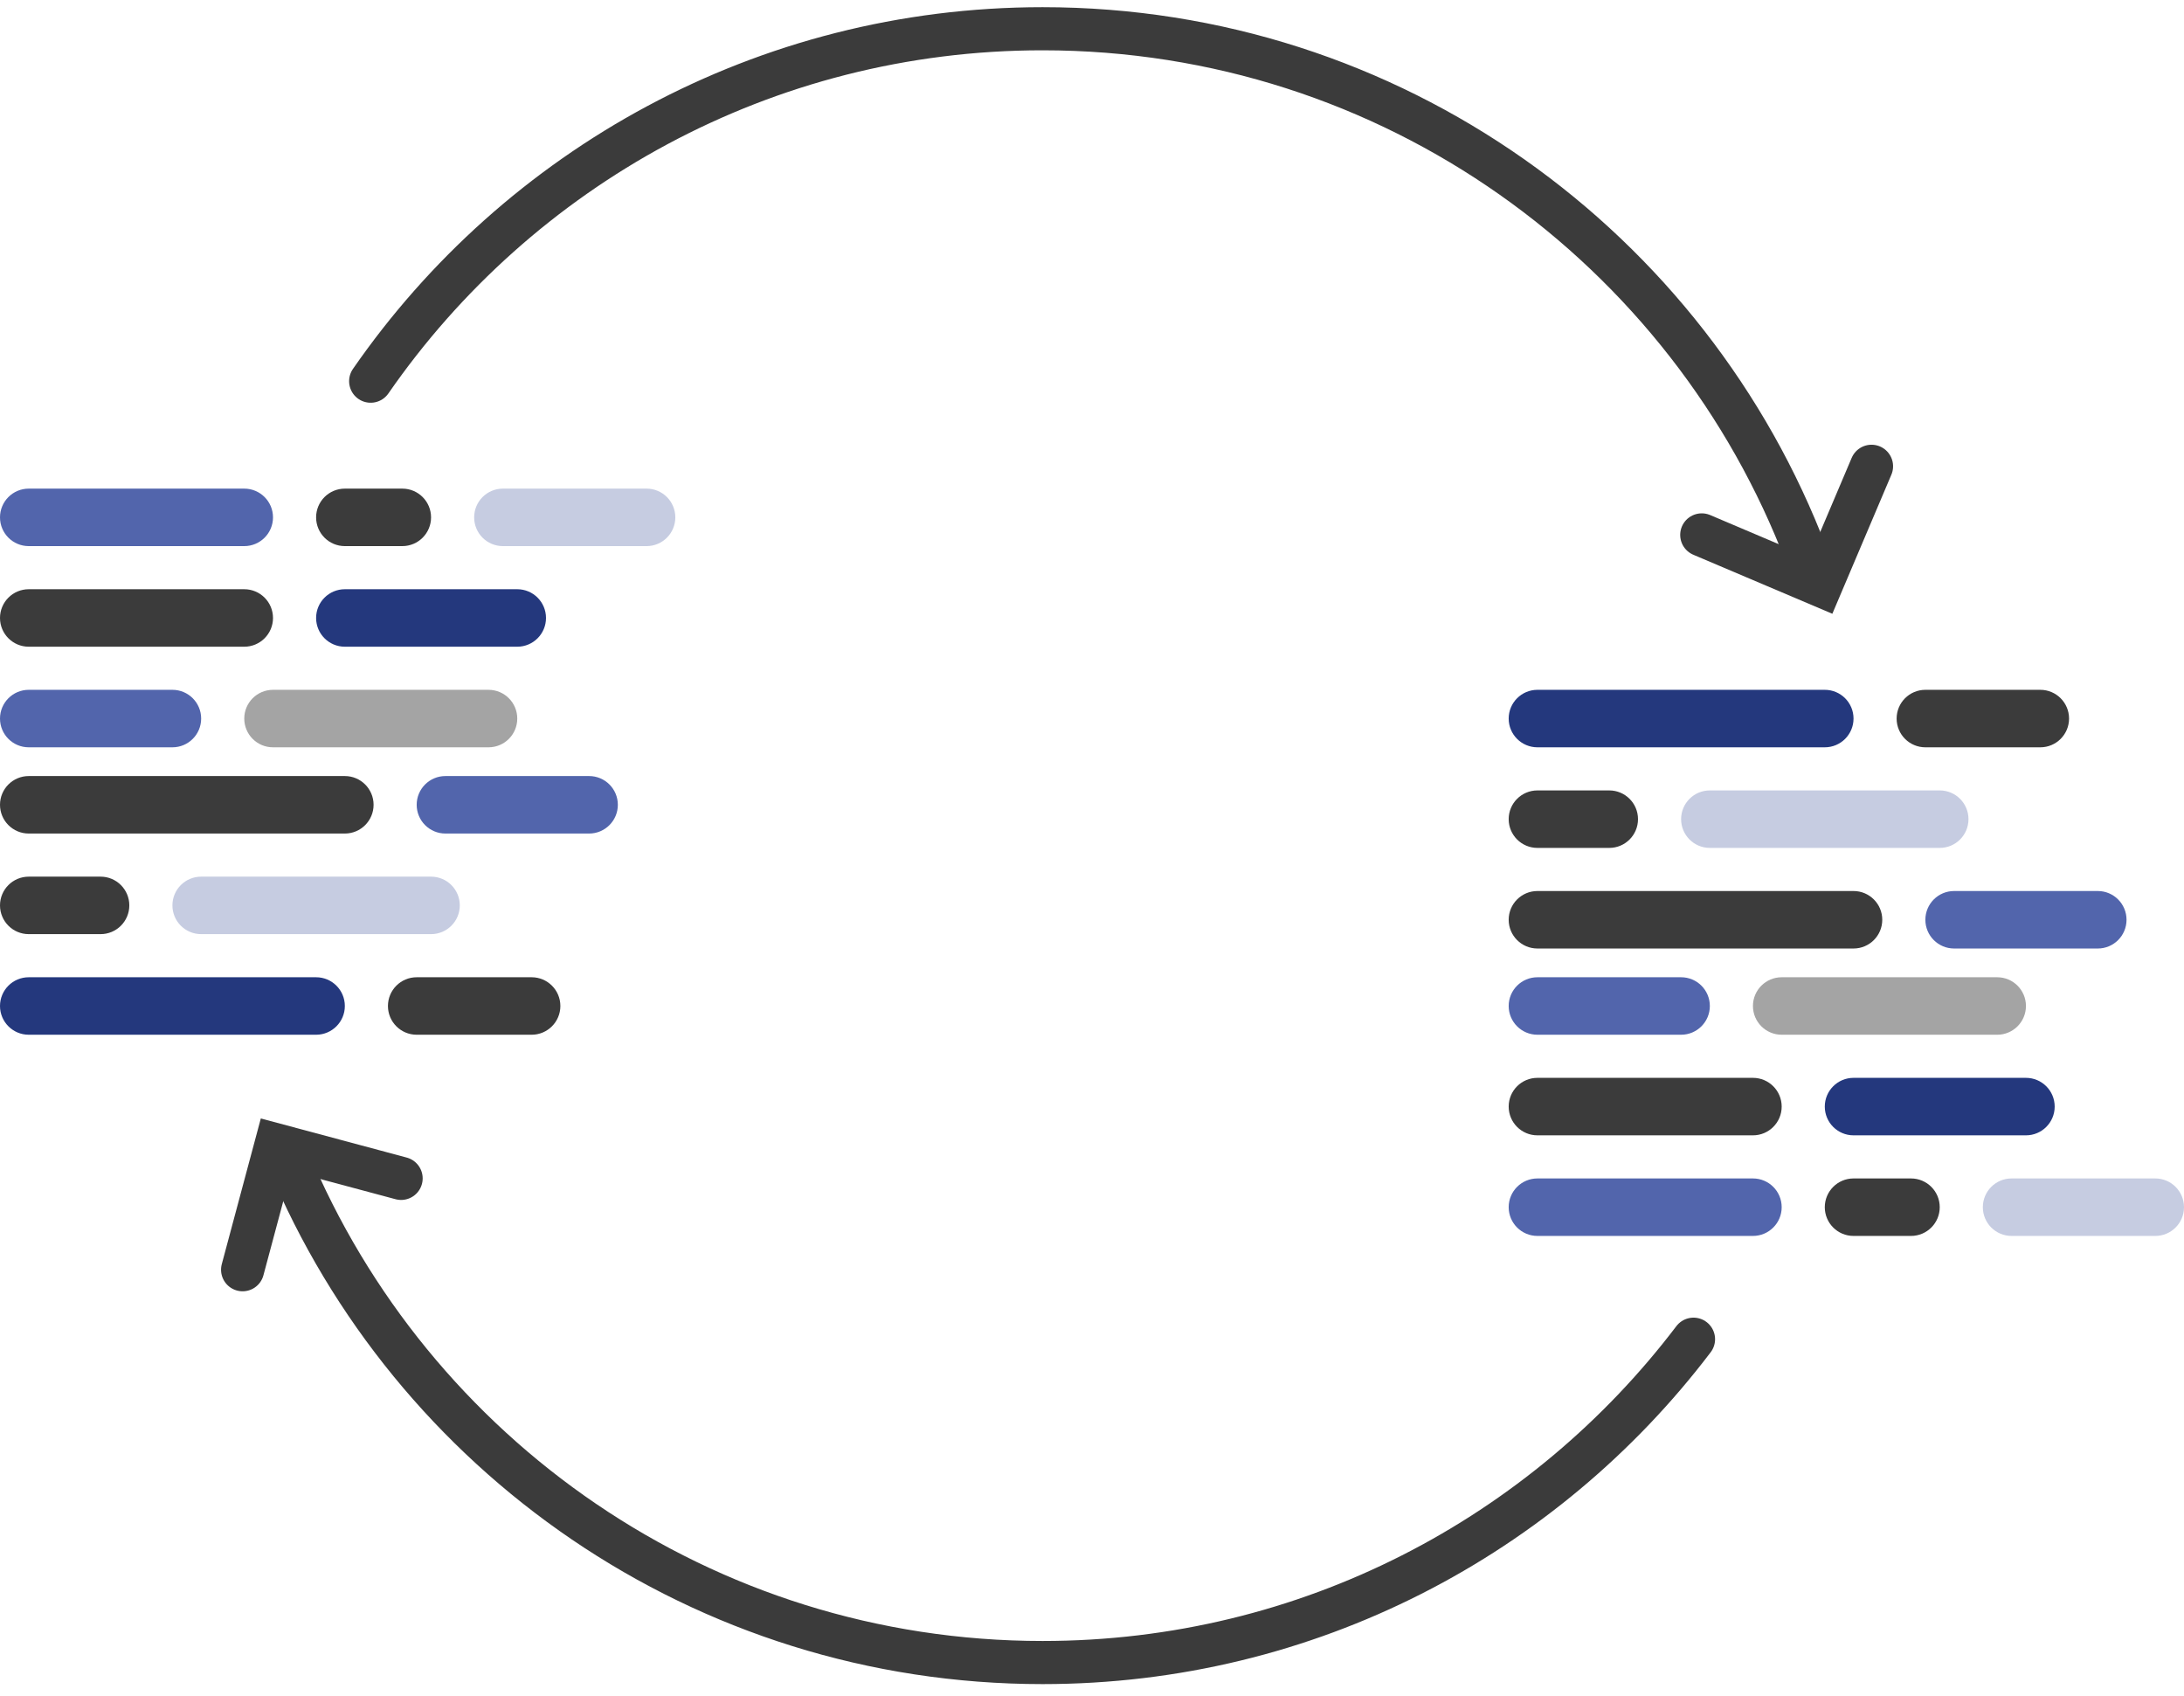
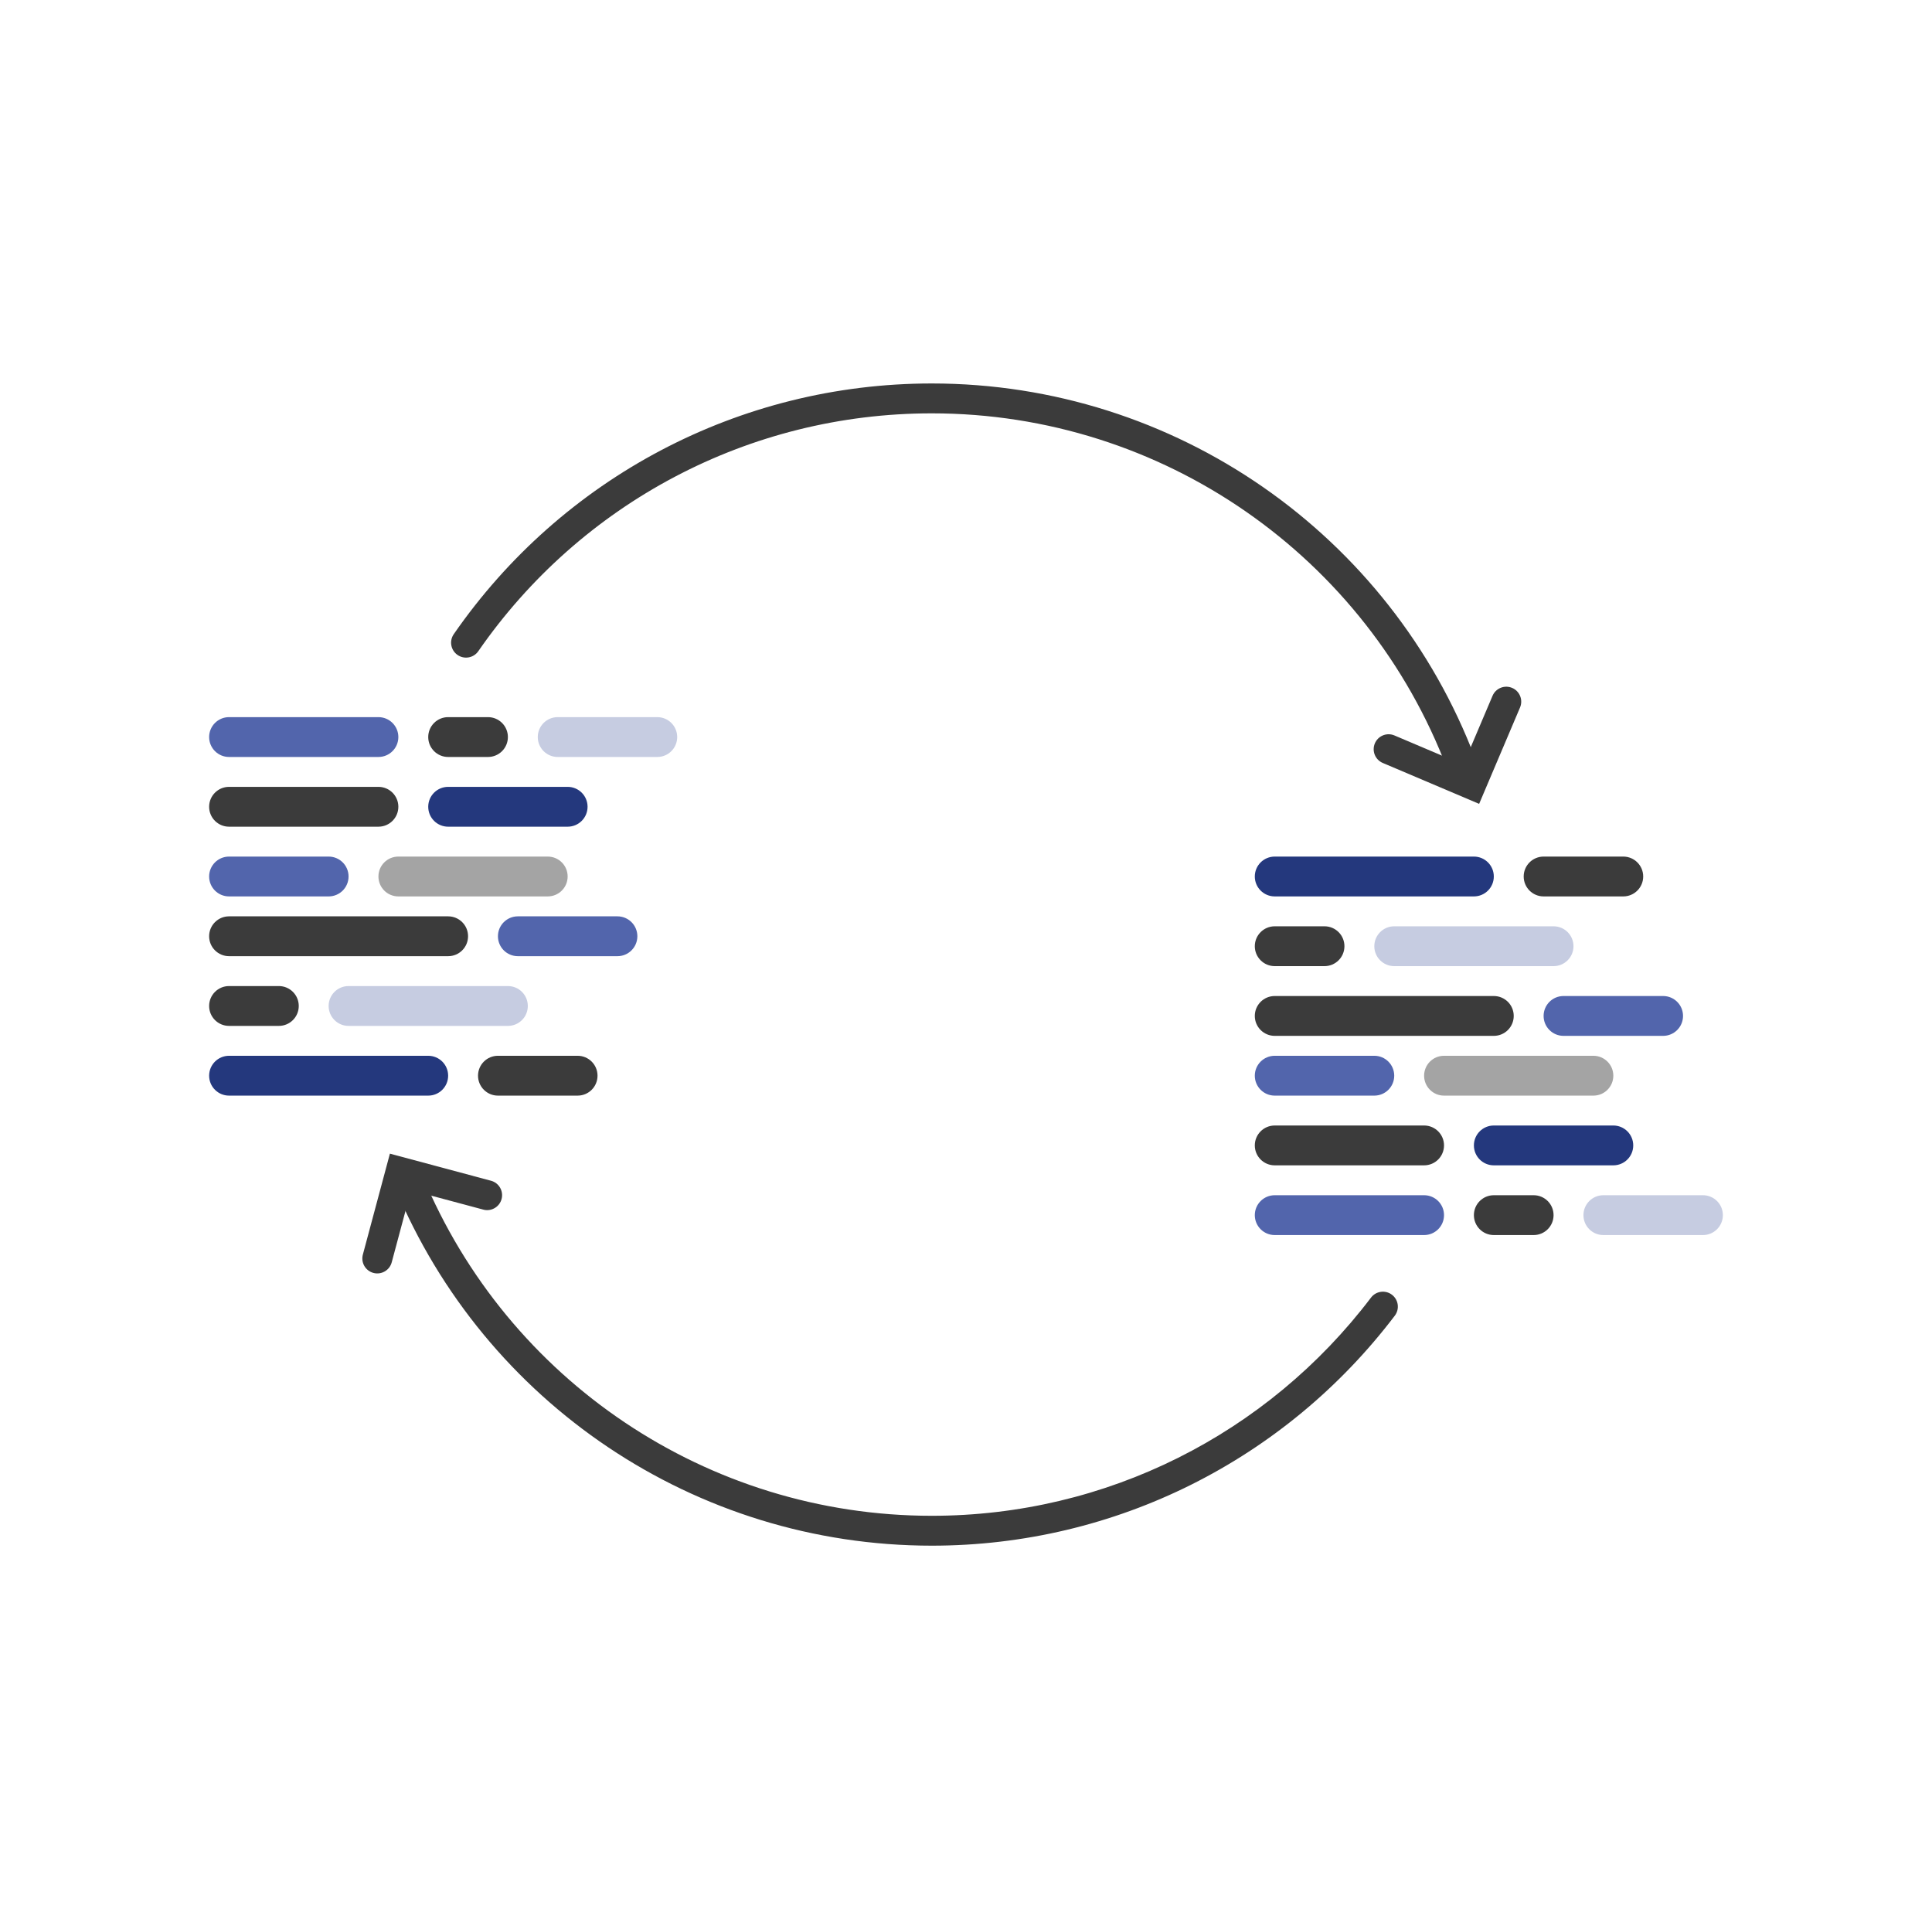
- <svg xmlns="http://www.w3.org/2000/svg" width="152" height="118" viewBox="0 0 152 118">
-   <g fill="none" fill-rule="evenodd" transform="translate(0 2)">
-     <g stroke="#3B3B3B" stroke-linecap="round" stroke-width="3" transform="translate(16)">
-       <path d="M4.063,78.67 C12.621,99.23 32.905,113.685 56.564,113.685 C75.055,113.685 91.483,104.857 101.864,91.186 M109.735,36.7 C101.604,15.249 80.865,0 56.564,0 C37.177,0 20.057,9.706 9.797,24.524" />
-       <polyline points="112.85 28.327 112.85 37.339 103.839 37.339" transform="rotate(23 108.345 32.833)" />
-       <polyline points="10.905 78.677 10.905 87.672 1.894 87.672" transform="rotate(-165 6.4 83.174)" />
-     </g>
-     <g fill-rule="nonzero" transform="translate(0 32)">
-       <path fill="#5265AC" d="M2,2.22044605e-16 L17,2.22044605e-16 C18.105,2.22044605e-16 19,0.895 19,2 C19,3.105 18.105,4 17,4 L2,4 C0.895,4 0,3.105 0,2 C0,0.895 0.895,2.22044605e-16 2,2.22044605e-16 Z" />
-       <path fill="#3B3B3B" d="M2,20 L24,20 C25.105,20 26,20.895 26,22 C26,23.105 25.105,24 24,24 L2,24 C0.895,24 0,23.105 0,22 C0,20.895 0.895,20 2,20 Z" />
-       <path fill="#C6CCE1" d="M14,27 L30,27 C31.105,27 32,27.895 32,29 C32,30.105 31.105,31 30,31 L14,31 C12.895,31 12,30.105 12,29 C12,27.895 12.895,27 14,27 Z" />
-       <path fill="#3B3B3B" d="M2,7 L17,7 C18.105,7 19,7.895 19,9 C19,10.105 18.105,11 17,11 L2,11 C0.895,11 0,10.105 0,9 C0,7.895 0.895,7 2,7 Z" />
-       <path fill="#A4A4A4" d="M19,14 L34,14 C35.105,14 36,14.895 36,16 C36,17.105 35.105,18 34,18 L19,18 C17.895,18 17,17.105 17,16 C17,14.895 17.895,14 19,14 Z" />
-       <path fill="#3B3B3B" d="M2,27 L7,27 C8.105,27 9,27.895 9,29 C9,30.105 8.105,31 7,31 L2,31 C0.895,31 0,30.105 0,29 C0,27.895 0.895,27 2,27 Z" />
-       <path fill="#5265AC" d="M2 14L12 14C13.105 14 14 14.895 14 16 14 17.105 13.105 18 12 18L2 18C.895 18 0 17.105 0 16 0 14.895.895 14 2 14zM31 20L41 20C42.105 20 43 20.895 43 22 43 23.105 42.105 24 41 24L31 24C29.895 24 29 23.105 29 22 29 20.895 29.895 20 31 20z" />
-       <path fill="#C6CCE1" d="M35,0 L45,0 C46.105,0 47,0.895 47,2 C47,3.105 46.105,4 45,4 L35,4 C33.895,4 33,3.105 33,2 C33,0.895 33.895,0 35,0 Z" />
-       <path fill="#3B3B3B" d="M24,2.22044605e-16 L28,2.22044605e-16 C29.105,2.22044605e-16 30,0.895 30,2 C30,3.105 29.105,4 28,4 L24,4 C22.895,4 22,3.105 22,2 C22,0.895 22.895,2.22044605e-16 24,2.22044605e-16 Z" />
-       <path fill="#24387D" d="M2 34L22 34C23.105 34 24 34.895 24 36 24 37.105 23.105 38 22 38L2 38C.895 38 0 37.105 0 36 0 34.895.895 34 2 34zM24 7L36 7C37.105 7 38 7.895 38 9 38 10.105 37.105 11 36 11L24 11C22.895 11 22 10.105 22 9 22 7.895 22.895 7 24 7z" />
-       <path fill="#3B3B3B" d="M29,34 L37,34 C38.105,34 39,34.895 39,36 C39,37.105 38.105,38 37,38 L29,38 C27.895,38 27,37.105 27,36 C27,34.895 27.895,34 29,34 Z" />
-     </g>
-     <g fill-rule="nonzero" transform="matrix(1 0 0 -1 105 84)">
-       <path fill="#5265AC" d="M2,2.22044605e-16 L17,2.22044605e-16 C18.105,2.22044605e-16 19,0.895 19,2 C19,3.105 18.105,4 17,4 L2,4 C0.895,4 0,3.105 0,2 C0,0.895 0.895,2.22044605e-16 2,2.22044605e-16 Z" />
-       <path fill="#3B3B3B" d="M2,20 L24,20 C25.105,20 26,20.895 26,22 C26,23.105 25.105,24 24,24 L2,24 C0.895,24 0,23.105 0,22 C0,20.895 0.895,20 2,20 Z" />
-       <path fill="#C6CCE1" d="M14,27 L30,27 C31.105,27 32,27.895 32,29 C32,30.105 31.105,31 30,31 L14,31 C12.895,31 12,30.105 12,29 C12,27.895 12.895,27 14,27 Z" />
-       <path fill="#3B3B3B" d="M2,7 L17,7 C18.105,7 19,7.895 19,9 C19,10.105 18.105,11 17,11 L2,11 C0.895,11 0,10.105 0,9 C0,7.895 0.895,7 2,7 Z" />
-       <path fill="#A4A4A4" d="M19,14 L34,14 C35.105,14 36,14.895 36,16 C36,17.105 35.105,18 34,18 L19,18 C17.895,18 17,17.105 17,16 C17,14.895 17.895,14 19,14 Z" />
-       <path fill="#3B3B3B" d="M2,27 L7,27 C8.105,27 9,27.895 9,29 C9,30.105 8.105,31 7,31 L2,31 C0.895,31 0,30.105 0,29 C0,27.895 0.895,27 2,27 Z" />
-       <path fill="#5265AC" d="M2 14L12 14C13.105 14 14 14.895 14 16 14 17.105 13.105 18 12 18L2 18C.895 18 0 17.105 0 16 0 14.895.895 14 2 14zM31 20L41 20C42.105 20 43 20.895 43 22 43 23.105 42.105 24 41 24L31 24C29.895 24 29 23.105 29 22 29 20.895 29.895 20 31 20z" />
-       <path fill="#C6CCE1" d="M35,0 L45,0 C46.105,0 47,0.895 47,2 C47,3.105 46.105,4 45,4 L35,4 C33.895,4 33,3.105 33,2 C33,0.895 33.895,0 35,0 Z" />
-       <path fill="#3B3B3B" d="M24,2.22044605e-16 L28,2.22044605e-16 C29.105,2.22044605e-16 30,0.895 30,2 C30,3.105 29.105,4 28,4 L24,4 C22.895,4 22,3.105 22,2 C22,0.895 22.895,2.22044605e-16 24,2.22044605e-16 Z" />
-       <path fill="#24387D" d="M2 34L22 34C23.105 34 24 34.895 24 36 24 37.105 23.105 38 22 38L2 38C.895 38 0 37.105 0 36 0 34.895.895 34 2 34zM24 7L36 7C37.105 7 38 7.895 38 9 38 10.105 37.105 11 36 11L24 11C22.895 11 22 10.105 22 9 22 7.895 22.895 7 24 7z" />
-       <path fill="#3B3B3B" d="M29,34 L37,34 C38.105,34 39,34.895 39,36 C39,37.105 38.105,38 37,38 L29,38 C27.895,38 27,37.105 27,36 C27,34.895 27.895,34 29,34 Z" />
-     </g>
+ <svg xmlns="http://www.w3.org/2000/svg" width="194" height="193" viewBox="0 0 194 193">
+   <g fill="none" fill-rule="evenodd" transform="translate(21 38.5)">
+     <path fill="#3B3B3B" fill-rule="nonzero" d="M21.448,79.593 C29.969,100.066 50.008,113.685 72.564,113.685 C90.097,113.685 106.266,105.48 116.669,91.779 C117.17,91.119 118.111,90.99 118.771,91.491 C119.43,91.992 119.559,92.933 119.058,93.593 C108.094,108.033 91.045,116.685 72.564,116.685 C48.786,116.685 27.661,102.327 18.679,80.746 C18.36,79.981 18.722,79.103 19.487,78.785 C20.252,78.467 21.13,78.829 21.448,79.593 Z M72.564,6.39488462e-14 C97.016,6.39488462e-14 118.614,15.181 127.138,37.668 C127.431,38.443 127.041,39.309 126.267,39.603 C125.492,39.896 124.626,39.506 124.332,38.732 C116.247,17.401 95.759,3 72.564,3 C54.172,3 37.306,12.037 27.03,26.878 C26.559,27.559 25.624,27.729 24.943,27.257 C24.262,26.786 24.092,25.851 24.564,25.17 C35.394,9.528 53.177,6.39488462e-14 72.564,6.39488462e-14 Z" />
+     <path fill="#3B3B3B" fill-rule="nonzero" d="M128.85,28.327 C129.63,28.327 130.271,28.922 130.343,29.683 L130.35,29.827 L130.35,40.339 L119.839,40.339 C119.01,40.339 118.339,39.667 118.339,38.839 C118.339,38.059 118.934,37.418 119.694,37.346 L119.839,37.339 L127.35,37.338 L127.35,29.827 C127.35,29.048 127.945,28.407 128.706,28.334 L128.85,28.327 Z" transform="rotate(23 124.345 34.333)" />
+     <path fill="#3B3B3B" fill-rule="nonzero" d="M26.905,78.677 C27.685,78.677 28.326,79.272 28.398,80.033 L28.405,80.177 L28.405,90.672 L17.894,90.672 C17.065,90.672 16.394,90 16.394,89.172 C16.394,88.392 16.989,87.751 17.749,87.678 L17.894,87.672 L25.405,87.671 L25.405,80.177 C25.405,79.398 26,78.757 26.761,78.684 L26.905,78.677 Z" transform="rotate(-165 22.4 84.674)" />
+     <path fill="#5265AC" d="M2,33.5 L17,33.5 C18.105,33.5 19,34.395 19,35.5 C19,36.605 18.105,37.5 17,37.5 L2,37.5 C0.895,37.5 1.3527075e-16,36.605 0,35.5 C-1.3527075e-16,34.395 0.895,33.5 2,33.5 Z" />
+     <path fill="#3B3B3B" d="M2,53.5 L24,53.5 C25.105,53.5 26,54.395 26,55.5 C26,56.605 25.105,57.5 24,57.5 L2,57.5 C0.895,57.5 1.3527075e-16,56.605 0,55.5 C-1.3527075e-16,54.395 0.895,53.5 2,53.5 Z" />
+     <path fill="#C6CCE1" d="M14,60.5 L30,60.5 C31.105,60.5 32,61.395 32,62.5 C32,63.605 31.105,64.5 30,64.5 L14,64.5 C12.895,64.5 12,63.605 12,62.5 C12,61.395 12.895,60.5 14,60.5 Z" />
+     <path fill="#3B3B3B" d="M2,40.5 L17,40.5 C18.105,40.5 19,41.395 19,42.5 C19,43.605 18.105,44.5 17,44.5 L2,44.5 C0.895,44.5 1.3527075e-16,43.605 0,42.5 C-1.3527075e-16,41.395 0.895,40.5 2,40.5 Z" />
+     <path fill="#A4A4A4" d="M19,47.5 L34,47.5 C35.105,47.5 36,48.395 36,49.5 C36,50.605 35.105,51.5 34,51.5 L19,51.5 C17.895,51.5 17,50.605 17,49.5 C17,48.395 17.895,47.5 19,47.5 Z" />
+     <path fill="#3B3B3B" d="M2,60.5 L7,60.5 C8.105,60.5 9,61.395 9,62.5 C9,63.605 8.105,64.5 7,64.5 L2,64.5 C0.895,64.5 1.3527075e-16,63.605 0,62.5 C-1.3527075e-16,61.395 0.895,60.5 2,60.5 Z" />
+     <path fill="#5265AC" d="M2 47.5L12 47.5C13.105 47.5 14 48.395 14 49.5 14 50.605 13.105 51.5 12 51.5L2 51.5C.895 51.5 1.3527075e-16 50.605 0 49.5-1.3527075e-16 48.395.895 47.5 2 47.5zM31 53.5L41 53.5C42.105 53.5 43 54.395 43 55.5 43 56.605 42.105 57.5 41 57.5L31 57.5C29.895 57.5 29 56.605 29 55.5 29 54.395 29.895 53.5 31 53.5z" />
+     <path fill="#C6CCE1" d="M35,33.5 L45,33.5 C46.105,33.5 47,34.395 47,35.5 C47,36.605 46.105,37.5 45,37.5 L35,37.5 C33.895,37.5 33,36.605 33,35.5 C33,34.395 33.895,33.5 35,33.5 Z" />
+     <path fill="#3B3B3B" d="M24,33.5 L28,33.5 C29.105,33.5 30,34.395 30,35.5 C30,36.605 29.105,37.5 28,37.5 L24,37.5 C22.895,37.5 22,36.605 22,35.5 C22,34.395 22.895,33.5 24,33.5 Z" />
+     <path fill="#24387D" d="M2 67.5L22 67.5C23.105 67.5 24 68.395 24 69.5 24 70.605 23.105 71.5 22 71.5L2 71.5C.895 71.5 1.3527075e-16 70.605 0 69.5-1.3527075e-16 68.395.895 67.5 2 67.5zM24 40.5L36 40.5C37.105 40.5 38 41.395 38 42.5 38 43.605 37.105 44.5 36 44.5L24 44.5C22.895 44.5 22 43.605 22 42.5 22 41.395 22.895 40.5 24 40.5z" />
+     <path fill="#3B3B3B" d="M29,67.5 L37,67.5 C38.105,67.5 39,68.395 39,69.5 C39,70.605 38.105,71.5 37,71.5 L29,71.5 C27.895,71.5 27,70.605 27,69.5 C27,68.395 27.895,67.5 29,67.5 Z" />
+     <path fill="#5265AC" d="M107,81.5 L122,81.5 C123.105,81.5 124,82.395 124,83.5 C124,84.605 123.105,85.5 122,85.5 L107,85.5 C105.895,85.5 105,84.605 105,83.5 C105,82.395 105.895,81.5 107,81.5 Z" transform="matrix(1 0 0 -1 0 167)" />
+     <path fill="#3B3B3B" d="M107,61.5 L129,61.5 C130.105,61.5 131,62.395 131,63.5 C131,64.605 130.105,65.5 129,65.5 L107,65.5 C105.895,65.5 105,64.605 105,63.5 C105,62.395 105.895,61.5 107,61.5 Z" transform="matrix(1 0 0 -1 0 127)" />
+     <path fill="#C6CCE1" d="M119,54.5 L135,54.5 C136.105,54.5 137,55.395 137,56.5 C137,57.605 136.105,58.5 135,58.5 L119,58.5 C117.895,58.5 117,57.605 117,56.5 C117,55.395 117.895,54.5 119,54.5 Z" transform="matrix(1 0 0 -1 0 113)" />
+     <path fill="#3B3B3B" d="M107,74.5 L122,74.5 C123.105,74.5 124,75.395 124,76.5 C124,77.605 123.105,78.5 122,78.5 L107,78.5 C105.895,78.5 105,77.605 105,76.5 C105,75.395 105.895,74.5 107,74.5 Z" transform="matrix(1 0 0 -1 0 153)" />
+     <path fill="#A4A4A4" d="M124,67.5 L139,67.5 C140.105,67.5 141,68.395 141,69.5 C141,70.605 140.105,71.5 139,71.5 L124,71.5 C122.895,71.5 122,70.605 122,69.5 C122,68.395 122.895,67.5 124,67.5 Z" transform="matrix(1 0 0 -1 0 139)" />
+     <path fill="#3B3B3B" d="M107,54.5 L112,54.5 C113.105,54.5 114,55.395 114,56.5 C114,57.605 113.105,58.5 112,58.5 L107,58.5 C105.895,58.5 105,57.605 105,56.5 C105,55.395 105.895,54.5 107,54.5 Z" transform="matrix(1 0 0 -1 0 113)" />
+     <path fill="#5265AC" d="M107,67.5 L117,67.5 C118.105,67.5 119,68.395 119,69.5 C119,70.605 118.105,71.5 117,71.5 L107,71.5 C105.895,71.5 105,70.605 105,69.5 C105,68.395 105.895,67.5 107,67.5 Z" transform="matrix(1 0 0 -1 0 139)" />
+     <path fill="#5265AC" d="M136,61.5 L146,61.5 C147.105,61.5 148,62.395 148,63.5 C148,64.605 147.105,65.5 146,65.5 L136,65.5 C134.895,65.5 134,64.605 134,63.5 C134,62.395 134.895,61.5 136,61.5 Z" transform="matrix(1 0 0 -1 0 127)" />
+     <path fill="#C6CCE1" d="M140,81.5 L150,81.5 C151.105,81.5 152,82.395 152,83.5 C152,84.605 151.105,85.5 150,85.5 L140,85.5 C138.895,85.5 138,84.605 138,83.5 C138,82.395 138.895,81.5 140,81.5 Z" transform="matrix(1 0 0 -1 0 167)" />
+     <path fill="#3B3B3B" d="M129,81.5 L133,81.5 C134.105,81.5 135,82.395 135,83.5 C135,84.605 134.105,85.5 133,85.5 L129,85.5 C127.895,85.5 127,84.605 127,83.5 C127,82.395 127.895,81.5 129,81.5 Z" transform="matrix(1 0 0 -1 0 167)" />
+     <path fill="#24387D" d="M107,47.5 L127,47.5 C128.105,47.5 129,48.395 129,49.5 C129,50.605 128.105,51.5 127,51.5 L107,51.5 C105.895,51.5 105,50.605 105,49.5 C105,48.395 105.895,47.5 107,47.5 Z" transform="matrix(1 0 0 -1 0 99)" />
+     <path fill="#24387D" d="M129,74.5 L141,74.5 C142.105,74.5 143,75.395 143,76.5 C143,77.605 142.105,78.5 141,78.5 L129,78.5 C127.895,78.5 127,77.605 127,76.5 C127,75.395 127.895,74.5 129,74.5 Z" transform="matrix(1 0 0 -1 0 153)" />
+     <path fill="#3B3B3B" d="M134,47.5 L142,47.5 C143.105,47.5 144,48.395 144,49.5 C144,50.605 143.105,51.5 142,51.5 L134,51.5 C132.895,51.5 132,50.605 132,49.5 C132,48.395 132.895,47.5 134,47.5 Z" transform="matrix(1 0 0 -1 0 99)" />
  </g>
</svg>
